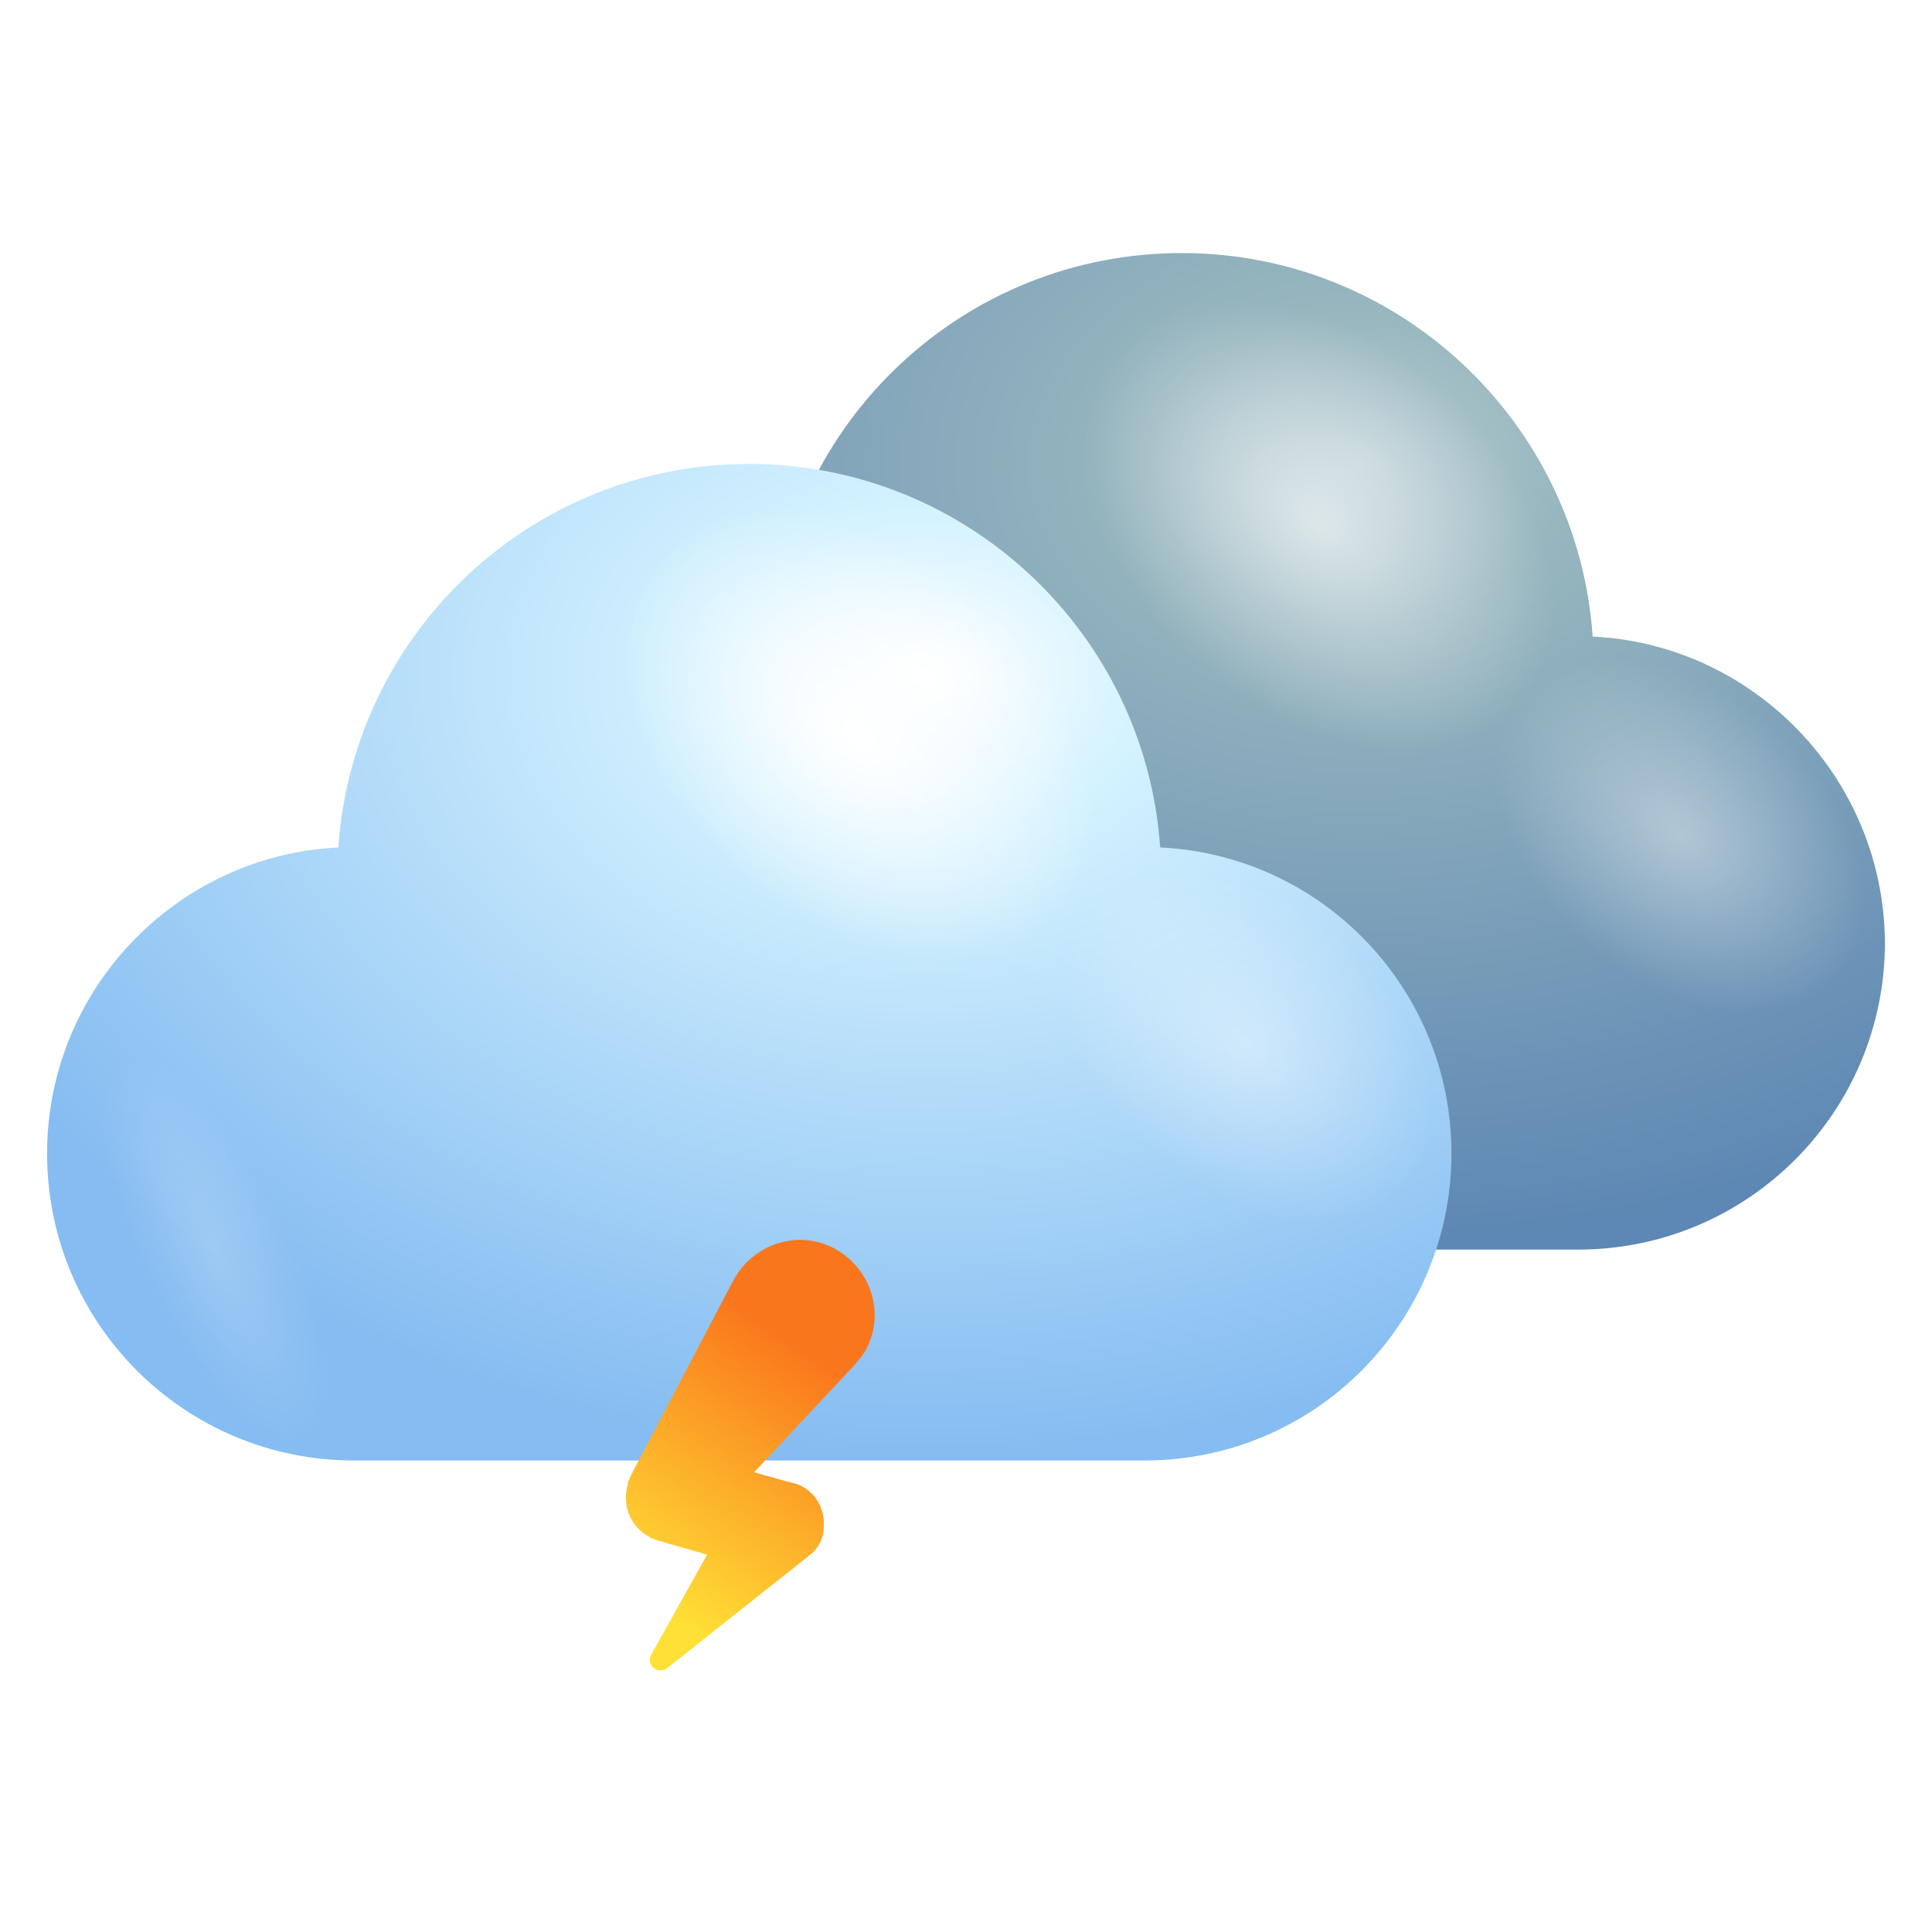
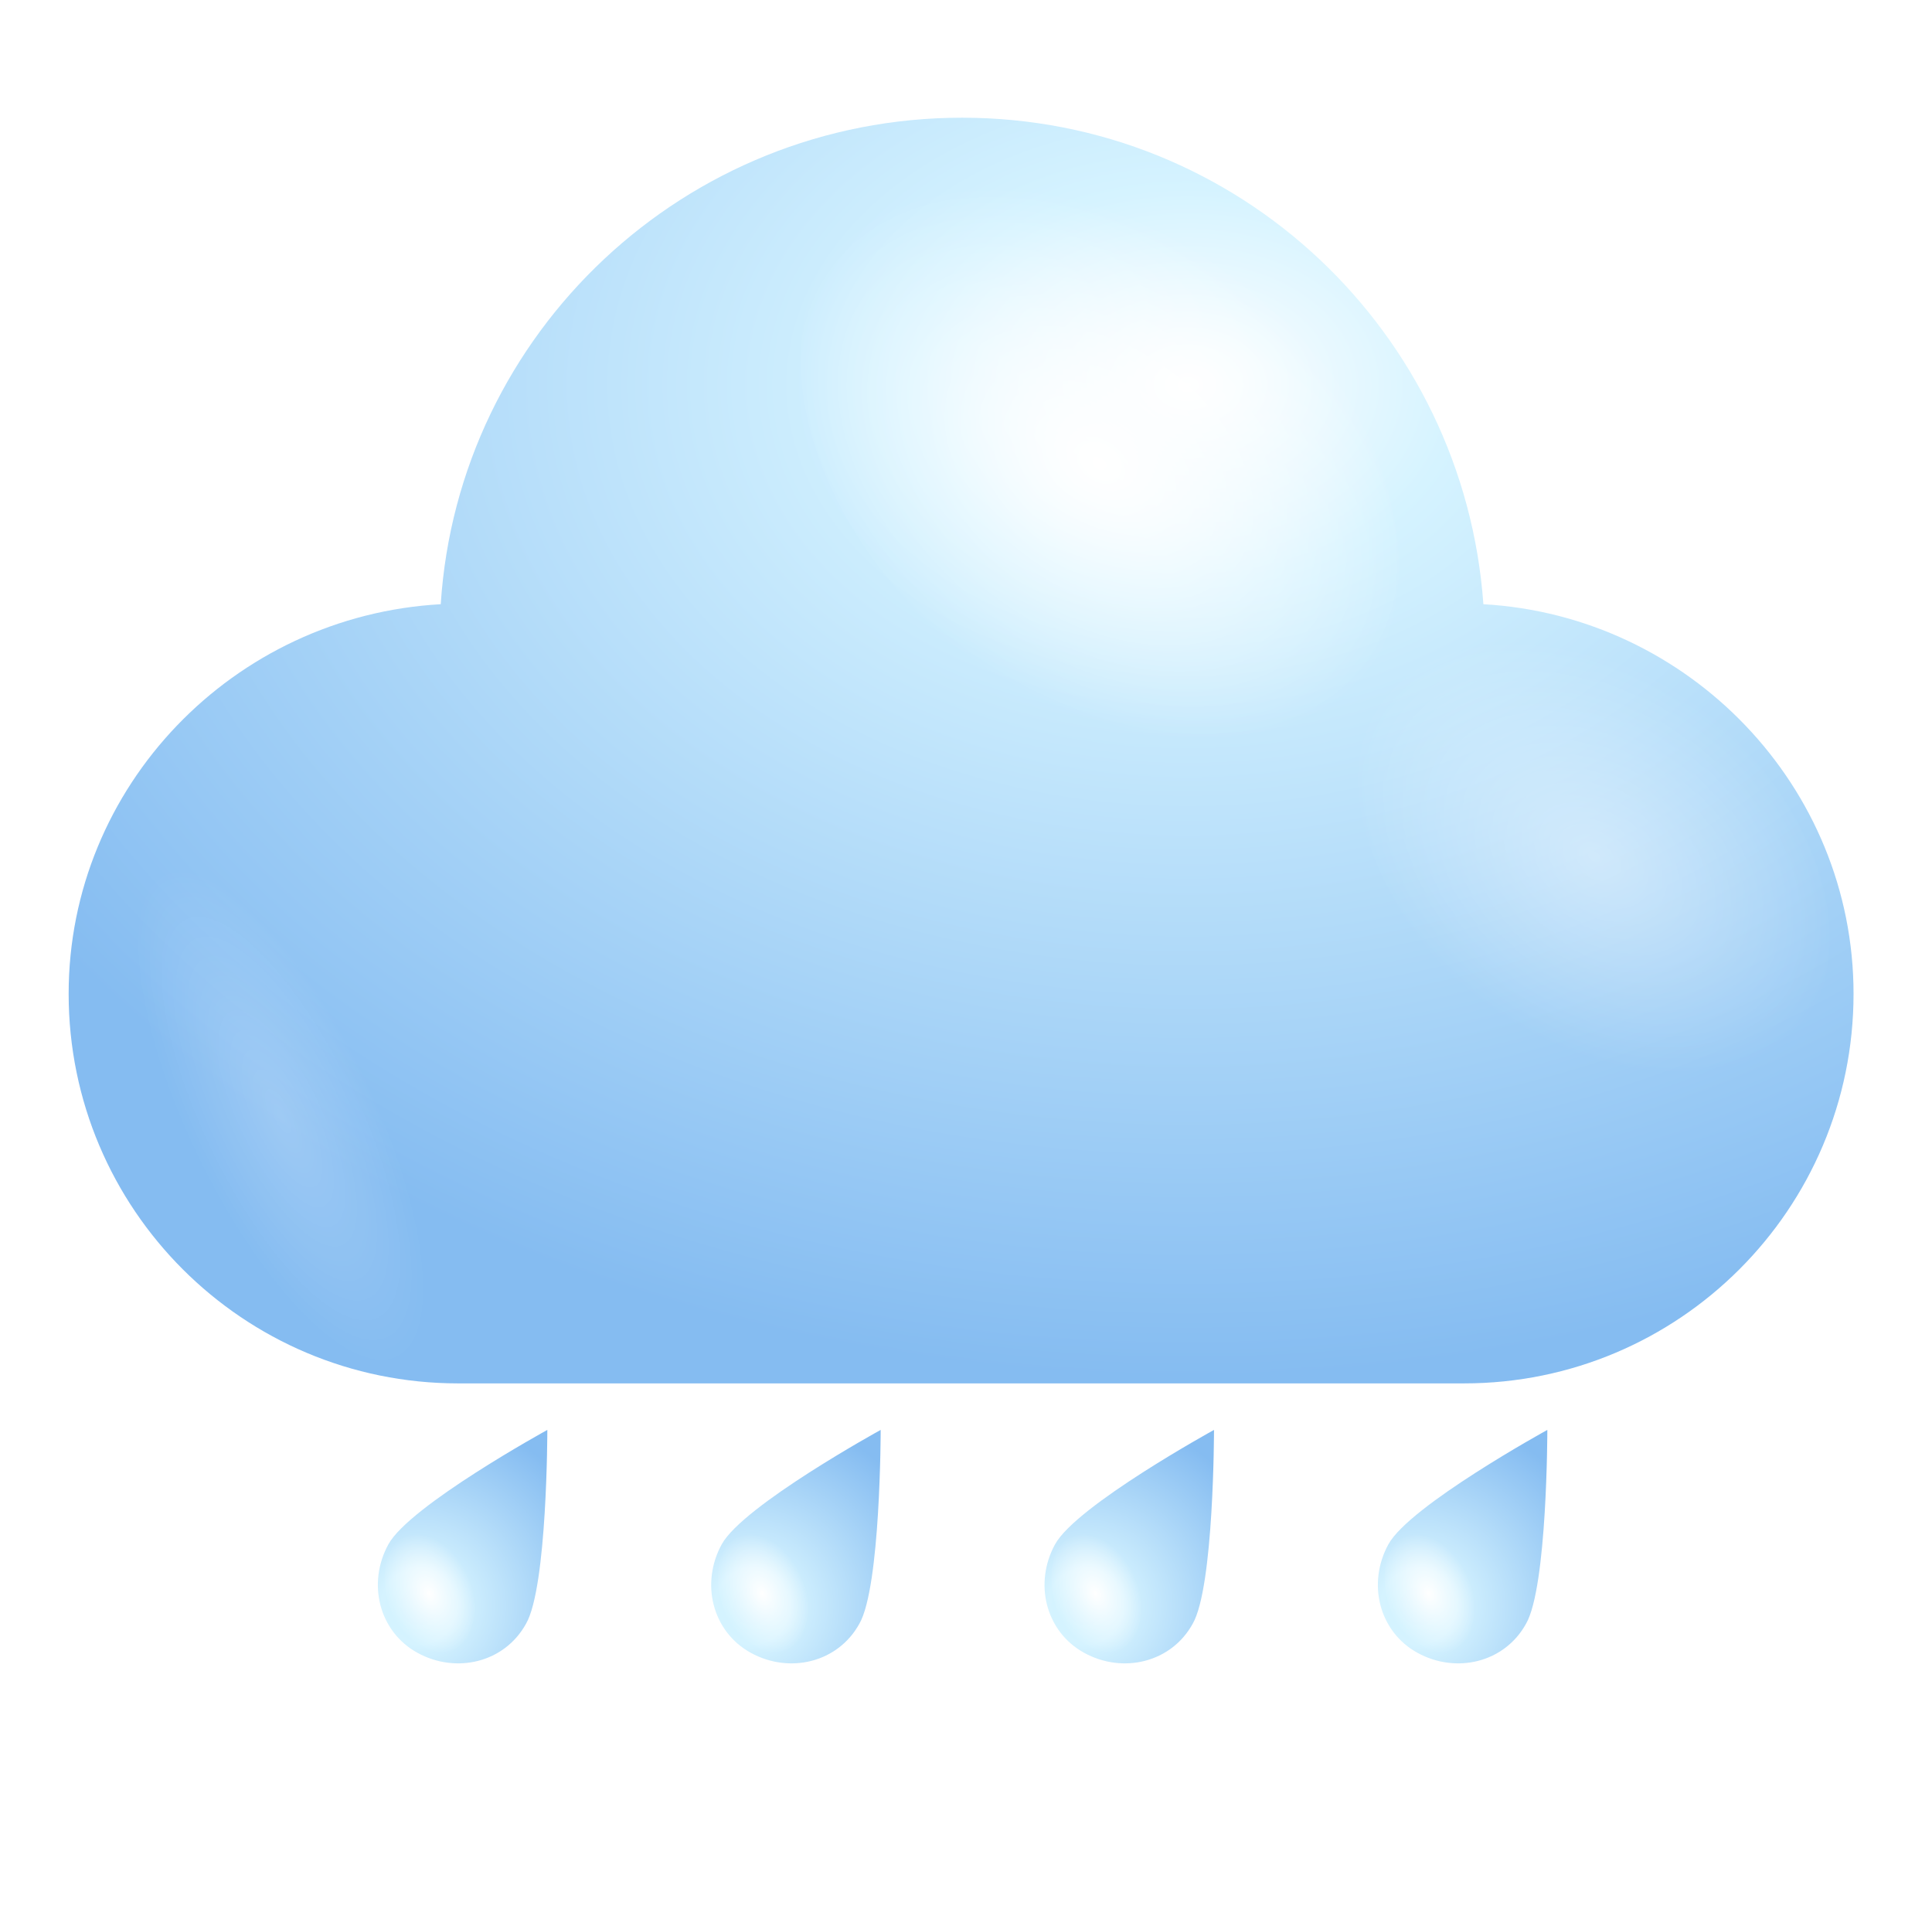
- <svg xmlns="http://www.w3.org/2000/svg" version="1.1" id="Capa_1" x="0px" y="0px" viewBox="0 0 197 196" style="enable-background:new 0 0 197 196;" xml:space="preserve">
-   <style type="text/css">
- 	.st0{fill:url(#SVGID_1_);}
- 	.st1{opacity:0.6;fill:url(#SVGID_00000025413832526082024720000007507917991447144855_);}
- 	.st2{opacity:0.4;fill:url(#SVGID_00000163062581409637058320000009991688093570253443_);}
- 	.st3{opacity:0.2;fill:url(#SVGID_00000039115041431611396170000016812940611111952574_);}
- 	.st4{fill:url(#SVGID_00000073694114152785832430000006064200448297617819_);}
- 	.st5{fill:url(#SVGID_00000125602355067288313440000002208417727088284092_);}
- 	.st6{opacity:0.4;fill:url(#SVGID_00000000917889972674579100000007036980590542817440_);}
- 	.st7{opacity:0.2;fill:url(#SVGID_00000057126527705464583670000013312808690985921922_);}
- 	.st8{fill:url(#SVGID_00000052806254166114306890000016584081253580636324_);}
- </style>
-   <g>
-     <g>
-       <g>
-         <radialGradient id="SVGID_1_" cx="138.589" cy="47.244" r="109.183" gradientTransform="matrix(-1 0 0 -0.7305 277.178 81.7552)" gradientUnits="userSpaceOnUse">
-           <stop offset="0" style="stop-color:#B6CCD2" />
-           <stop offset="0.198" style="stop-color:#97B6BE" />
-           <stop offset="1" style="stop-color:#5D87B4" />
-         </radialGradient>
-         <path class="st0" d="M162.4,64.9c-1.5-21.8-19.7-39.1-41.9-39.1c-22.2,0-40.4,17.2-41.9,39.1C62.1,65.7,49,79.4,49,96.1     c0,17.3,14,31.3,31.3,31.3h80.6c17.3,0,31.3-14,31.3-31.3C192.1,79.4,178.9,65.7,162.4,64.9z" />
-         <radialGradient id="SVGID_00000147911158780140662480000015567052831935806365_" cx="1116.072" cy="-1828.985" r="13.173" gradientTransform="matrix(-0.8392 1.1536 -1.6186 -1.3126 -1889.253 -3634.619)" gradientUnits="userSpaceOnUse">
-           <stop offset="0" style="stop-color:#FFFFFF" />
-           <stop offset="1" style="stop-color:#FFFFFF;stop-opacity:0" />
-         </radialGradient>
-         <path style="opacity:0.6;fill:url(#SVGID_00000147911158780140662480000015567052831935806365_);" d="M123.5,68.8     c-11.8-9.6-16.4-24.1-10.3-32.5c6.1-8.4,20.6-7.4,32.4,2.1c11.8,9.5,16.4,24.1,10.3,32.5C149.7,79.3,135.3,78.4,123.5,68.8z" />
-         <radialGradient id="SVGID_00000000923004920456238430000002204828165917434498_" cx="1116.975" cy="-1852.177" r="10.352" gradientTransform="matrix(-0.8392 1.1536 -1.6186 -1.3126 -1889.253 -3634.619)" gradientUnits="userSpaceOnUse">
-           <stop offset="0" style="stop-color:#FFFFFF" />
-           <stop offset="1" style="stop-color:#FFFFFF;stop-opacity:0" />
-         </radialGradient>
-         <path style="opacity:0.4;fill:url(#SVGID_00000000923004920456238430000002204828165917434498_);" d="M162.6,97     c-9.3-7.5-12.9-18.9-8.1-25.5c4.8-6.6,16.2-5.9,25.4,1.6c9.3,7.5,12.9,18.9,8.1,25.5C183.3,105.3,171.9,104.5,162.6,97z" />
-         <radialGradient id="SVGID_00000142173105305963783600000006930807766090910597_" cx="65.96" cy="105.909" r="7.57" gradientTransform="matrix(0.901 -0.4338 1.2628 2.6229 -127.209 -143.269)" gradientUnits="userSpaceOnUse">
-           <stop offset="0" style="stop-color:#FFFFFF" />
-           <stop offset="1" style="stop-color:#FFFFFF;stop-opacity:0" />
-         </radialGradient>
-         <path style="opacity:0.2;fill:url(#SVGID_00000142173105305963783600000006930807766090910597_);" d="M71.3,98.1     c-6.8-10.7-14.8-15.8-17.7-11.5c-3,4.3,0.2,16.5,7,27.1c6.8,10.6,14.8,15.8,17.7,11.5C81.3,120.9,78.2,108.7,71.3,98.1z" />
-       </g>
-       <g>
-         <radialGradient id="SVGID_00000134939744928222973670000014160790631212387758_" cx="94.512" cy="68.756" r="109.185" gradientTransform="matrix(-1 0 0 -0.7305 189.0232 118.9812)" gradientUnits="userSpaceOnUse">
-           <stop offset="0" style="stop-color:#FFFFFF" />
-           <stop offset="0.198" style="stop-color:#D5F3FF" />
-           <stop offset="1" style="stop-color:#85BCF1" />
-         </radialGradient>
-         <path style="fill:url(#SVGID_00000134939744928222973670000014160790631212387758_);" d="M118.3,86.4     c-1.5-21.8-19.7-39.1-41.9-39.1c-22.2,0-40.4,17.2-41.9,39.1c-16.5,0.8-29.7,14.5-29.7,31.2c0,17.3,14,31.3,31.3,31.3h80.6     c17.3,0,31.3-14,31.3-31.3C148,100.9,134.9,87.2,118.3,86.4z" />
-         <radialGradient id="SVGID_00000157308128302772253680000007137473847416074633_" cx="1148.588" cy="-1816.797" r="13.173" gradientTransform="matrix(-0.8392 1.1536 -1.6186 -1.3126 -1889.253 -3634.619)" gradientUnits="userSpaceOnUse">
-           <stop offset="0" style="stop-color:#FFFFFF" />
-           <stop offset="1" style="stop-color:#FFFFFF;stop-opacity:0" />
-         </radialGradient>
-         <path style="fill:url(#SVGID_00000157308128302772253680000007137473847416074633_);" d="M76.5,90.3     c-11.8-9.6-16.4-24.1-10.3-32.5c6.1-8.4,20.6-7.5,32.4,2.1c11.8,9.6,16.4,24.1,10.3,32.5C102.7,100.8,88.2,99.9,76.5,90.3z" />
-         <radialGradient id="SVGID_00000136376724433170455550000006578709639647754673_" cx="1148.192" cy="-1841.13" r="10.352" gradientTransform="matrix(-0.8392 1.1536 -1.6186 -1.3126 -1889.253 -3634.619)" gradientUnits="userSpaceOnUse">
-           <stop offset="0" style="stop-color:#FFFFFF" />
-           <stop offset="1" style="stop-color:#FFFFFF;stop-opacity:0" />
-         </radialGradient>
-         <path style="opacity:0.4;fill:url(#SVGID_00000136376724433170455550000006578709639647754673_);" d="M118.6,118.5     c-9.3-7.5-12.9-18.9-8.1-25.5c4.8-6.6,16.2-5.9,25.4,1.6c9.2,7.5,12.9,18.9,8.1,25.5C139.2,126.8,127.8,126,118.6,118.5z" />
-         <radialGradient id="SVGID_00000110464797777746441860000001453076331241435784_" cx="21.883" cy="127.421" r="7.57" gradientTransform="matrix(0.901 -0.4338 1.2628 2.6229 -158.7373 -197.3022)" gradientUnits="userSpaceOnUse">
-           <stop offset="0" style="stop-color:#FFFFFF" />
-           <stop offset="1" style="stop-color:#FFFFFF;stop-opacity:0" />
-         </radialGradient>
-         <path style="opacity:0.2;fill:url(#SVGID_00000110464797777746441860000001453076331241435784_);" d="M27.2,119.6     c-6.8-10.7-14.8-15.8-17.7-11.5c-3,4.3,0.2,16.5,7,27.1c6.8,10.7,14.8,15.8,17.7,11.5C37.2,142.4,34.1,130.2,27.2,119.6z" />
-       </g>
-     </g>
-     <linearGradient id="SVGID_00000040541046345737685130000017364699470687099297_" gradientUnits="userSpaceOnUse" x1="62.847" y1="170.924" x2="73.8" y2="136.436" gradientTransform="matrix(0.9625 0.2714 -0.2714 0.9625 48.9089 -13.2991)">
-       <stop offset="0.156" style="stop-color:#FFE036" />
-       <stop offset="1" style="stop-color:#FA761C" />
-     </linearGradient>
-     <path style="fill:url(#SVGID_00000040541046345737685130000017364699470687099297_);" d="M80.9,151.2l-0.8-0.2l-3.2-0.9l10.2-10.9   c0.4-0.5,0.9-1,1.2-1.6c2-3.7,0.5-8.3-3.2-10.3c-3.7-2-8.3-0.5-10.3,3.2l-10.2,19.4l-0.3,0.6c-0.1,0.3-0.3,0.6-0.3,0.9   c-0.7,2.5,0.7,5,3.2,5.7l4.9,1.4l-5.7,10.2c-0.2,0.4-0.2,0.8,0.1,1.2c0.4,0.5,1,0.5,1.5,0.2l14.5-11.5c0.7-0.5,1.2-1.3,1.4-2.1   C84.4,154.1,83.2,151.8,80.9,151.2z" />
-   </g>
+ <svg xmlns="http://www.w3.org/2000/svg" width="197" height="196" viewBox="0 0 197 196" fill="none">
+   <path d="M151.256 61.601C149.28 33.935 126.357 12 98.099 12C69.84 12 46.72 33.935 44.941 61.601C23.797 62.786 7 80.176 7 101.321C7 123.255 24.785 141.04 46.72 141.04H149.28C171.215 141.04 189 123.255 189 101.321C189 80.176 172.203 62.786 151.256 61.601Z" fill="url(#paint0_radial_1_486)" />
+   <path d="M98.099 66.541C83.081 54.486 77.35 35.911 85.057 25.24C92.763 14.569 111.339 15.755 126.16 27.809C141.178 39.863 146.909 58.439 139.202 69.11C131.495 79.978 112.92 78.793 98.099 66.541Z" fill="url(#paint1_radial_1_486)" />
+   <path opacity="0.4" d="M151.454 102.507C139.597 93.022 135.052 78.399 141.178 70.099C147.304 61.8 161.729 62.59 173.586 72.273C185.443 81.758 189.988 96.381 183.862 104.681C177.736 112.981 163.31 111.993 151.454 102.507Z" fill="url(#paint2_radial_1_486)" />
+   <path opacity="0.2" d="M35.456 103.889C26.761 90.254 16.683 83.732 12.928 89.266C9.174 94.799 13.126 110.212 21.821 123.65C30.516 137.285 40.594 143.806 44.348 138.273C48.103 132.74 44.151 117.326 35.456 103.889Z" fill="url(#paint3_radial_1_486)" />
+   <path d="M53.636 165.545C51.462 169.497 46.522 170.682 42.57 168.509C38.618 166.335 37.432 161.395 39.606 157.443C41.779 153.49 55.81 145.783 55.81 145.783C55.81 145.783 55.81 161.79 53.636 165.545Z" fill="url(#paint4_radial_1_486)" />
+   <path d="M39.803 164.161C38.618 160.802 39.211 157.442 41.582 156.454C43.756 155.466 46.522 157.442 47.906 160.604C49.091 163.963 48.301 167.323 46.127 168.311C43.756 169.497 40.989 167.52 39.803 164.161Z" fill="url(#paint5_radial_1_486)" />
+   <path d="M87.625 165.545C85.452 169.497 80.511 170.682 76.559 168.509C72.607 166.335 71.421 161.395 73.595 157.443C75.769 153.49 89.799 145.783 89.799 145.783C89.799 145.783 89.799 161.79 87.625 165.545Z" fill="url(#paint6_radial_1_486)" />
+   <path d="M73.793 164.161C72.607 160.802 73.2 157.442 75.571 156.454C77.745 155.466 80.511 157.442 81.895 160.604C83.08 163.963 82.29 167.323 80.116 168.311C77.745 169.497 74.978 167.52 73.793 164.161Z" fill="url(#paint7_radial_1_486)" />
+   <path d="M121.615 165.545C119.441 169.497 114.501 170.682 110.548 168.509C106.596 166.335 105.41 161.395 107.584 157.443C109.758 153.49 123.788 145.783 123.788 145.783C123.788 145.783 123.788 161.79 121.615 165.545Z" fill="url(#paint8_radial_1_486)" />
+   <path d="M107.782 164.161C106.596 160.802 107.189 157.442 109.56 156.454C111.734 155.466 114.501 157.442 115.884 160.604C117.07 163.963 116.279 167.323 114.105 168.311C111.734 169.497 108.967 167.52 107.782 164.161Z" fill="url(#paint9_radial_1_486)" />
+   <path d="M155.604 165.545C153.43 169.497 148.49 170.682 144.537 168.509C140.585 166.335 139.4 161.395 141.573 157.443C143.747 153.49 157.777 145.783 157.777 145.783C157.777 145.783 157.777 161.79 155.604 165.545Z" fill="url(#paint10_radial_1_486)" />
+   <path d="M141.771 164.161C140.585 160.802 141.178 157.442 143.55 156.454C145.723 155.466 148.49 157.442 149.873 160.604C151.059 163.963 150.268 167.323 148.095 168.311C145.723 169.497 142.957 167.52 141.771 164.161Z" fill="url(#paint11_radial_1_486)" />
+   <defs>
+     <radialGradient id="paint0_radial_1_486" cx="0" cy="0" r="1" gradientUnits="userSpaceOnUse" gradientTransform="translate(120.961 39.2047) rotate(180) scale(138.833 101.418)">
+       <stop stop-color="white" />
+       <stop offset="0.198" stop-color="#D5F3FF" />
+       <stop offset="1" stop-color="#85BCF1" />
+     </radialGradient>
+     <radialGradient id="paint1_radial_1_486" cx="0" cy="0" r="1" gradientUnits="userSpaceOnUse" gradientTransform="translate(112.069 47.3) rotate(126.034) scale(23.8941 34.8569)">
+       <stop stop-color="white" />
+       <stop offset="1" stop-color="white" stop-opacity="0" />
+     </radialGradient>
+     <radialGradient id="paint2_radial_1_486" cx="0" cy="0" r="1" gradientUnits="userSpaceOnUse" gradientTransform="translate(162.574 87.3354) rotate(126.034) scale(18.779 27.3949)">
+       <stop stop-color="white" />
+       <stop offset="1" stop-color="white" stop-opacity="0" />
+     </radialGradient>
+     <radialGradient id="paint3_radial_1_486" cx="0" cy="0" r="1" gradientUnits="userSpaceOnUse" gradientTransform="translate(28.6289 113.795) rotate(-25.7092) scale(9.62537 28.0202)">
+       <stop stop-color="white" />
+       <stop offset="1" stop-color="white" stop-opacity="0" />
+     </radialGradient>
+     <radialGradient id="paint4_radial_1_486" cx="0" cy="0" r="1" gradientUnits="userSpaceOnUse" gradientTransform="translate(42.7267 163.749) rotate(30.0007) scale(19.5451)">
+       <stop stop-color="#D0F2FF" />
+       <stop offset="0.198" stop-color="#D5F3FF" />
+       <stop offset="1" stop-color="#85BCF1" />
+     </radialGradient>
+     <radialGradient id="paint5_radial_1_486" cx="0" cy="0" r="1" gradientUnits="userSpaceOnUse" gradientTransform="translate(43.7596 162.474) rotate(156.037) scale(4.36727 6.37079)">
+       <stop stop-color="white" />
+       <stop offset="1" stop-color="white" stop-opacity="0" />
+     </radialGradient>
+     <radialGradient id="paint6_radial_1_486" cx="0" cy="0" r="1" gradientUnits="userSpaceOnUse" gradientTransform="translate(76.7013 163.748) rotate(30.0007) scale(19.5459)">
+       <stop stop-color="#D0F2FF" />
+       <stop offset="0.198" stop-color="#D5F3FF" />
+       <stop offset="1" stop-color="#85BCF1" />
+     </radialGradient>
+     <radialGradient id="paint7_radial_1_486" cx="0" cy="0" r="1" gradientUnits="userSpaceOnUse" gradientTransform="translate(77.7331 162.475) rotate(156.037) scale(4.36727 6.3708)">
+       <stop stop-color="white" />
+       <stop offset="1" stop-color="white" stop-opacity="0" />
+     </radialGradient>
+     <radialGradient id="paint8_radial_1_486" cx="0" cy="0" r="1" gradientUnits="userSpaceOnUse" gradientTransform="translate(110.677 163.749) rotate(30.0007) scale(19.5451 19.5451)">
+       <stop stop-color="#D0F2FF" />
+       <stop offset="0.198" stop-color="#D5F3FF" />
+       <stop offset="1" stop-color="#85BCF1" />
+     </radialGradient>
+     <radialGradient id="paint9_radial_1_486" cx="0" cy="0" r="1" gradientUnits="userSpaceOnUse" gradientTransform="translate(111.709 162.474) rotate(156.037) scale(4.36727 6.37079)">
+       <stop stop-color="white" />
+       <stop offset="1" stop-color="white" stop-opacity="0" />
+     </radialGradient>
+     <radialGradient id="paint10_radial_1_486" cx="0" cy="0" r="1" gradientUnits="userSpaceOnUse" gradientTransform="translate(144.652 163.749) rotate(30.0007) scale(19.5451 19.5451)">
+       <stop stop-color="#D0F2FF" />
+       <stop offset="0.198" stop-color="#D5F3FF" />
+       <stop offset="1" stop-color="#85BCF1" />
+     </radialGradient>
+     <radialGradient id="paint11_radial_1_486" cx="0" cy="0" r="1" gradientUnits="userSpaceOnUse" gradientTransform="translate(145.684 162.474) rotate(156.037) scale(4.36755 6.37121)">
+       <stop stop-color="white" />
+       <stop offset="1" stop-color="white" stop-opacity="0" />
+     </radialGradient>
+   </defs>
</svg>
